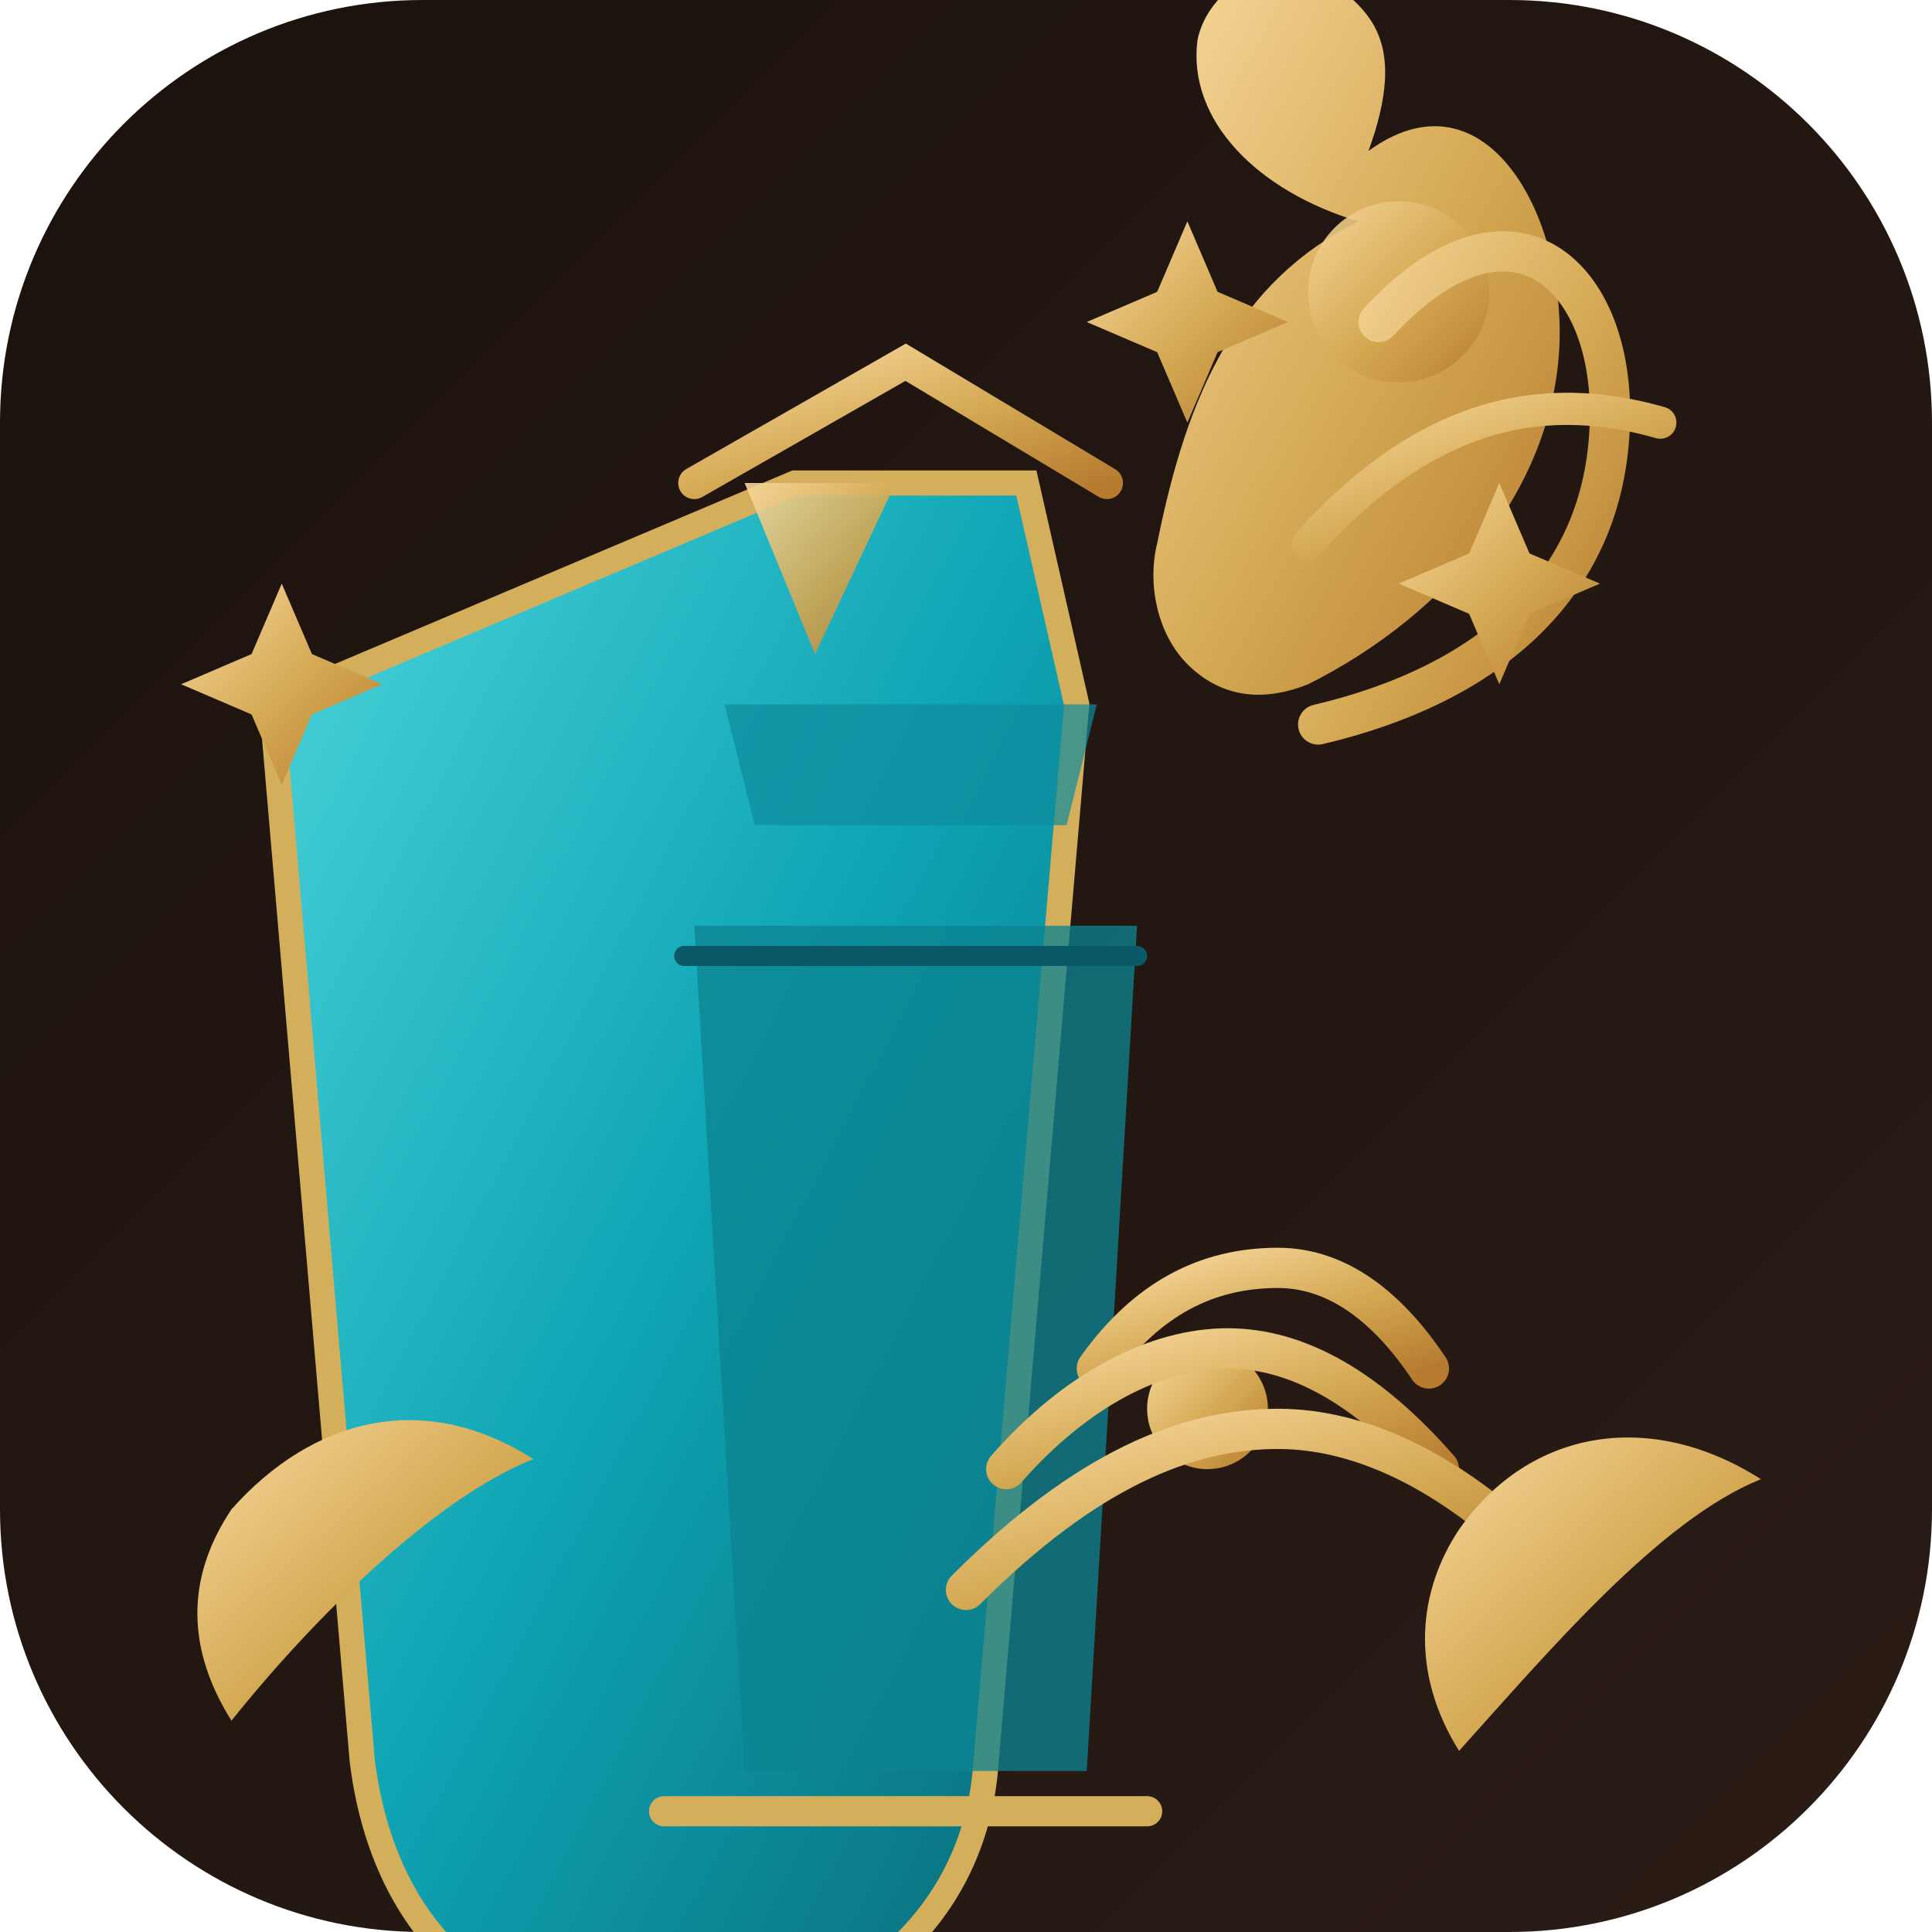
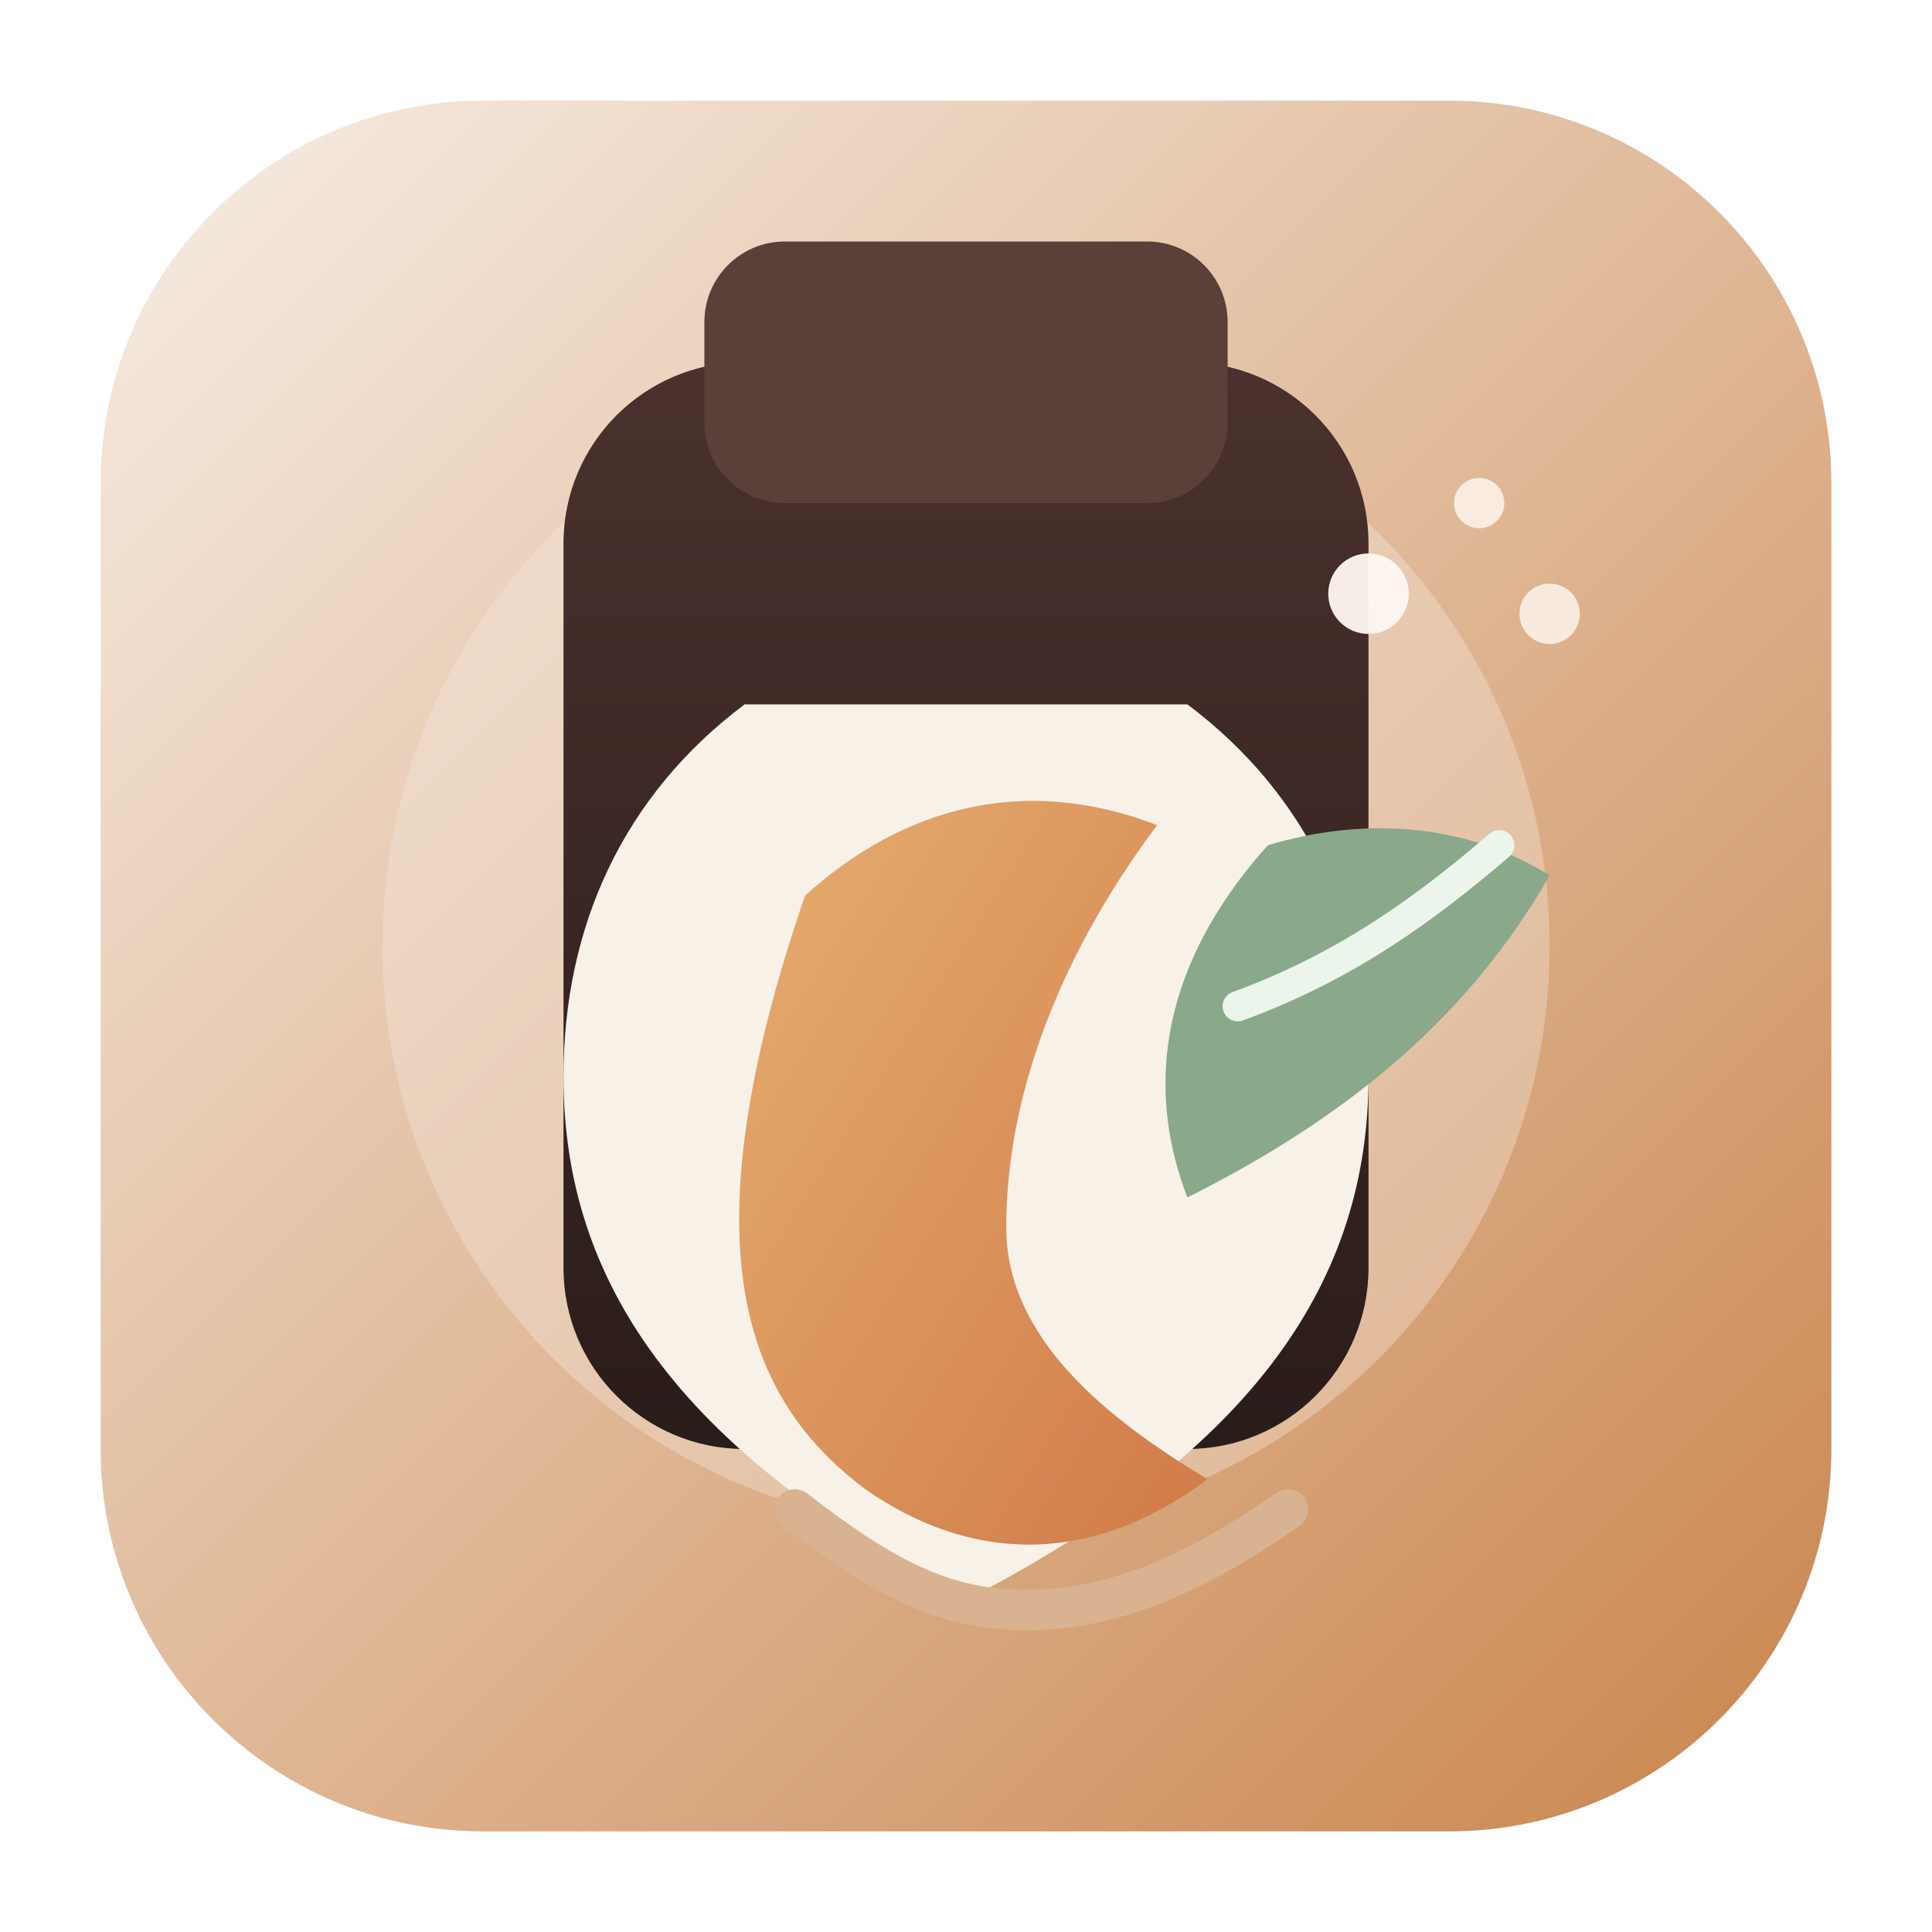
- <svg xmlns="http://www.w3.org/2000/svg" width="192" height="192" viewBox="0 0 192 192">
+ <svg xmlns="http://www.w3.org/2000/svg" width="192" height="192" viewBox="0 0 192 192" role="img" aria-label="ScentCafe app icon">
  <defs>
-     <linearGradient id="bg" x1="0" x2="1" y1="0" y2="1">
-       <stop offset="0%" stop-color="#1b120d" />
-       <stop offset="100%" stop-color="#2b1c16" />
+     <linearGradient id="bg" x1="0" y1="0" x2="1" y2="1">
+       <stop offset="0%" stop-color="#F7EEE6" />
+       <stop offset="100%" stop-color="#C9844B" />
    </linearGradient>
-     <linearGradient id="gold" x1="0" x2="1" y1="0" y2="1">
-       <stop offset="0%" stop-color="#f7d89d" />
-       <stop offset="55%" stop-color="#d4a852" />
-       <stop offset="100%" stop-color="#b67b2f" />
+     <linearGradient id="bottleBody" x1="0" y1="0" x2="0" y2="1">
+       <stop offset="0%" stop-color="#4A312D" />
+       <stop offset="100%" stop-color="#2A1C1A" />
    </linearGradient>
-     <linearGradient id="teal" x1="0" x2="1" y1="0" y2="1">
-       <stop offset="0%" stop-color="#4dd5dc" />
-       <stop offset="50%" stop-color="#0ea4b4" />
-       <stop offset="100%" stop-color="#0a6875" />
+     <linearGradient id="accent" x1="0" y1="0" x2="1" y2="1">
+       <stop offset="0%" stop-color="#E5AE71" />
+       <stop offset="100%" stop-color="#D17A48" />
    </linearGradient>
  </defs>
-   <rect width="192" height="192" rx="42" fill="url(#bg)" />
-   <g transform="translate(112 10)">
-     <path d="M24 5 C35 -3, 43 10, 43 23 C43 38, 32 51, 18 58 C13 60, 9 59, 6 56 C3 53, 2 48, 3 44 C6 29, 11 18, 23 12 C13 9, 6 2, 7 -6 C8 -11, 14 -15, 20 -12 C24 -9, 28 -6, 24 5 Z" fill="url(#gold)" />
-     <circle cx="27" cy="19" r="9" fill="url(#gold)" opacity="0.9" />
-     <path d="M25 22 C38 8, 48 17, 48 31 C48 48, 36 58, 19 62" fill="none" stroke="url(#gold)" stroke-width="4" stroke-linecap="round" />
-     <path d="M18 44 C28 33, 39 28, 53 32" fill="none" stroke="url(#gold)" stroke-width="3.2" stroke-linecap="round" />
-   </g>
-   <g transform="translate(38 48)">
-     <path d="M41 0 L64 0 L69 22 L60 127 C59 143, 46 154, 28 154 C10 154, 0 143, -2 127 L-11 22 Z" fill="url(#teal)" stroke="#d4af5b" stroke-width="2.5" />
-     <path d="M34 22 H71 L68 34 H37 Z" fill="#0d8c9d" opacity="0.7" />
-     <path d="M31 44 H75 L70 128 H36 Z" fill="#0c8392" opacity="0.76" />
-     <path d="M30 47 H75" stroke="#0a5968" stroke-width="2" stroke-linecap="round" />
-     <path d="M31 0 L52 -12 L72 0" fill="none" stroke="url(#gold)" stroke-width="3.2" stroke-linecap="round" />
-     <path d="M36 0 L43 17 L51 0" fill="url(#gold)" opacity="0.9" />
-     <path d="M28 132 L76 132" stroke="#d4af5b" stroke-width="3" stroke-linecap="round" />
-   </g>
-   <g transform="translate(96 112)">
-     <circle cx="24" cy="28" r="6" fill="url(#gold)" />
-     <path d="M13 24 C18 17, 24 14, 31 14 C37 14, 42 18, 46 24" fill="none" stroke="url(#gold)" stroke-width="4" stroke-linecap="round" />
-     <path d="M4 34 C11 26, 19 22, 26 22 C33 22, 40 26, 47 34" fill="none" stroke="url(#gold)" stroke-width="4" stroke-linecap="round" />
-     <path d="M0 46 C12 34, 22 30, 31 30 C39 30, 49 34, 60 46" fill="none" stroke="url(#gold)" stroke-width="4" stroke-linecap="round" />
-   </g>
-   <g fill="url(#gold)">
-     <path d="M23 150 C31 141, 42 138, 53 145 C43 149, 31 161, 23 171 C18 163, 19 156, 23 150 Z" />
-     <path d="M145 152 C152 142, 164 140, 175 147 C165 151, 154 164, 145 174 C140 166, 141 158, 145 152 Z" />
-   </g>
-   <g fill="url(#gold)">
-     <path d="M118 22 L121 29 L128 32 L121 35 L118 42 L115 35 L108 32 L115 29 Z" />
-     <path d="M149 48 L152 55 L159 58 L152 61 L149 68 L146 61 L139 58 L146 55 Z" />
-     <path d="M28 58 L31 65 L38 68 L31 71 L28 78 L25 71 L18 68 L25 65 Z" />
-   </g>
+   <rect x="10" y="10" width="172" height="172" rx="38" fill="url(#bg)" />
+   <circle cx="96" cy="94" r="58" fill="#F5E8DC" opacity="0.38" />
+   <rect x="56" y="36" width="80" height="108" rx="18" fill="url(#bottleBody)" />
+   <rect x="70" y="24" width="52" height="26" rx="8" fill="#5A4038" />
+   <path d="M74 70 C62 79, 56 92, 56 107 C56 127, 67 144, 96 159 C125 144, 136 127, 136 107 C136 92, 130 79, 118 70 L74 70 Z" fill="#F7F1E8" />
+   <path d="M80 89 C90 80, 102 77, 115 82 C106 94, 100 108, 100 122 C100 133, 110 141, 120 147 C108 156, 96 155, 86 148 C74 139, 68 124, 80 89 Z" fill="url(#accent)" />
+   <path d="M118 119 C134 111, 146 101, 154 87 C146 82, 136 81, 126 84 C117 94, 113 106, 118 119 Z" fill="#8AA88A" />
+   <path d="M123 100 C134 96, 142 90, 149 84" stroke="#ECF5EC" stroke-width="3" stroke-linecap="round" fill="none" />
+   <circle cx="136" cy="59" r="4" fill="#FFF7F2" opacity="0.95" />
+   <circle cx="147" cy="50" r="2.5" fill="#FFF7F2" opacity="0.8" />
+   <circle cx="154" cy="61" r="3" fill="#FFF7F2" opacity="0.8" />
+   <path d="M79 150 C88 157, 94 160, 102 160 C110 160, 118 157, 128 150" stroke="#D9B391" stroke-width="4" stroke-linecap="round" fill="none" />
</svg>
